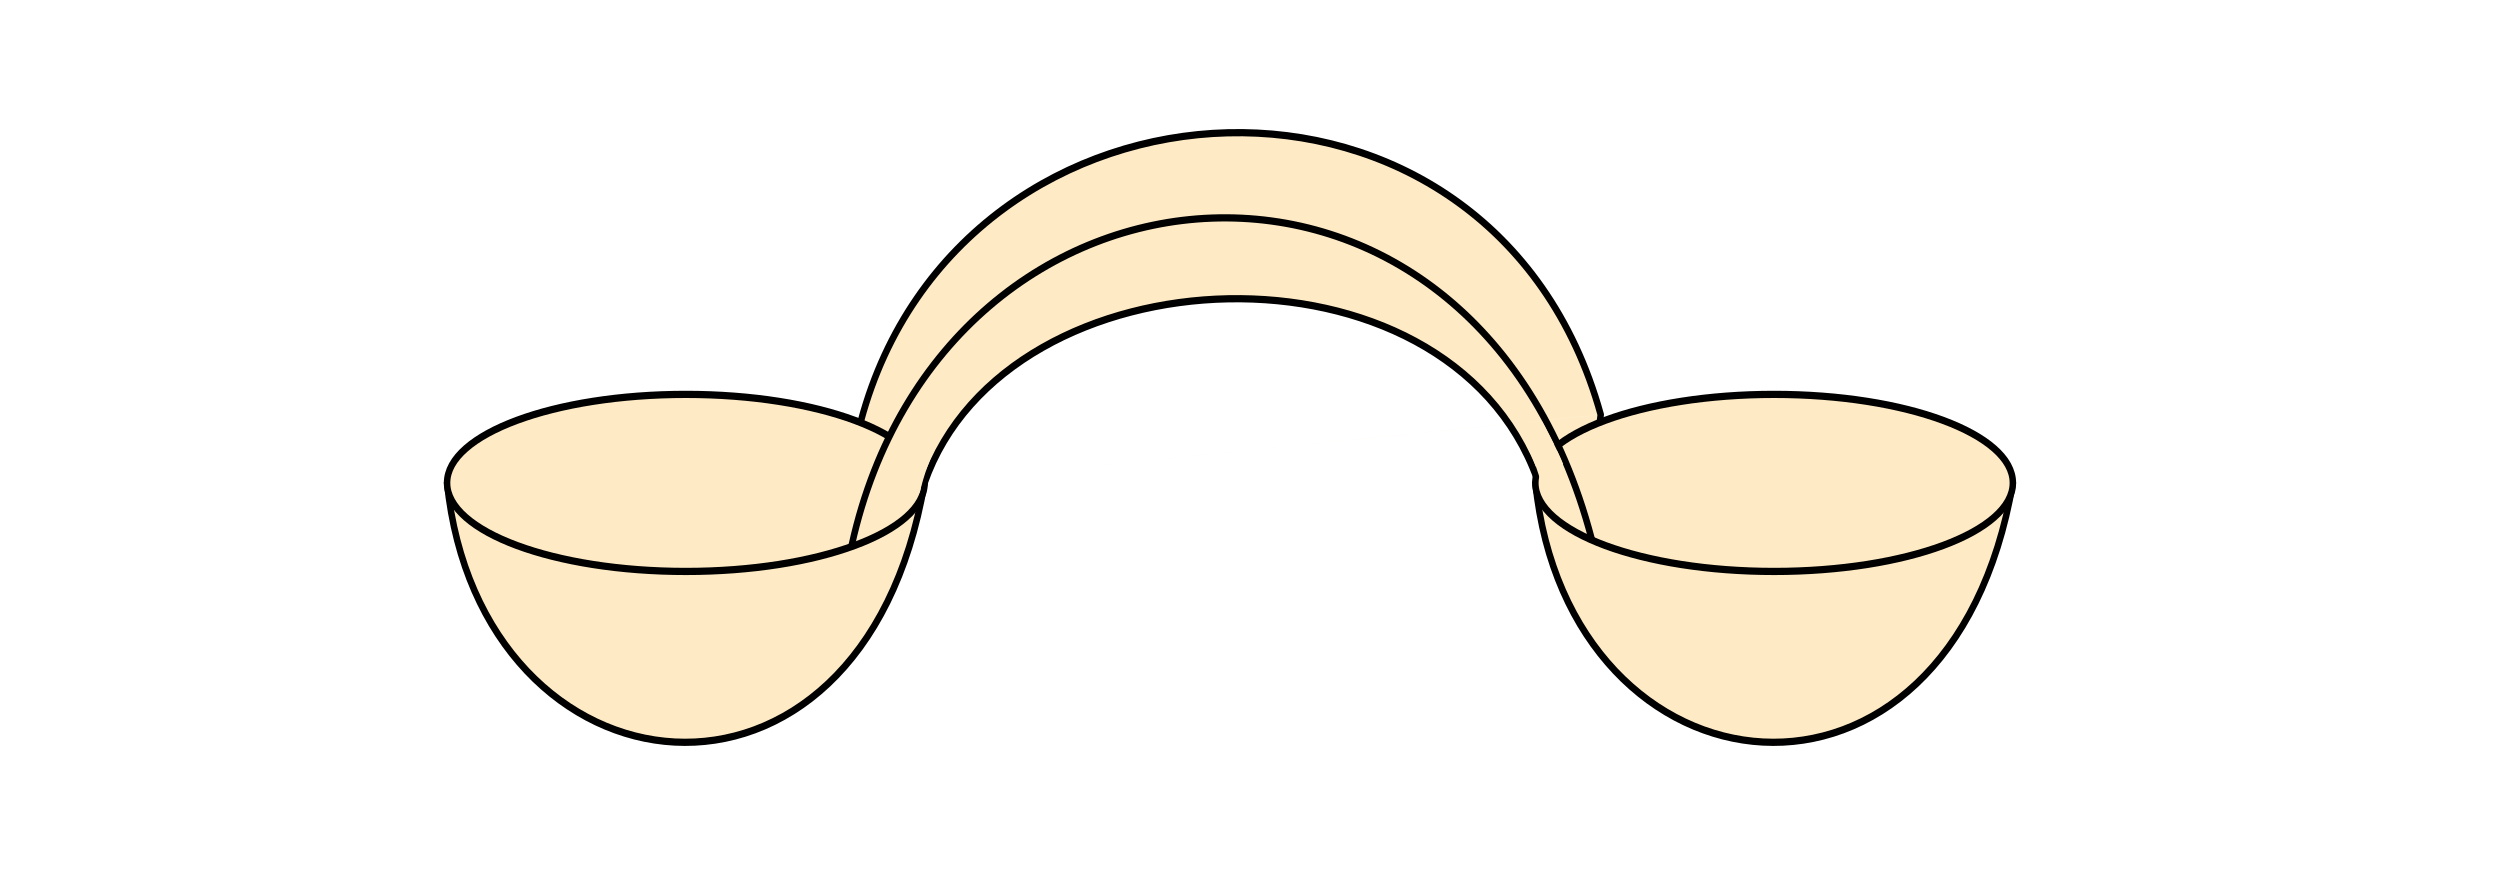
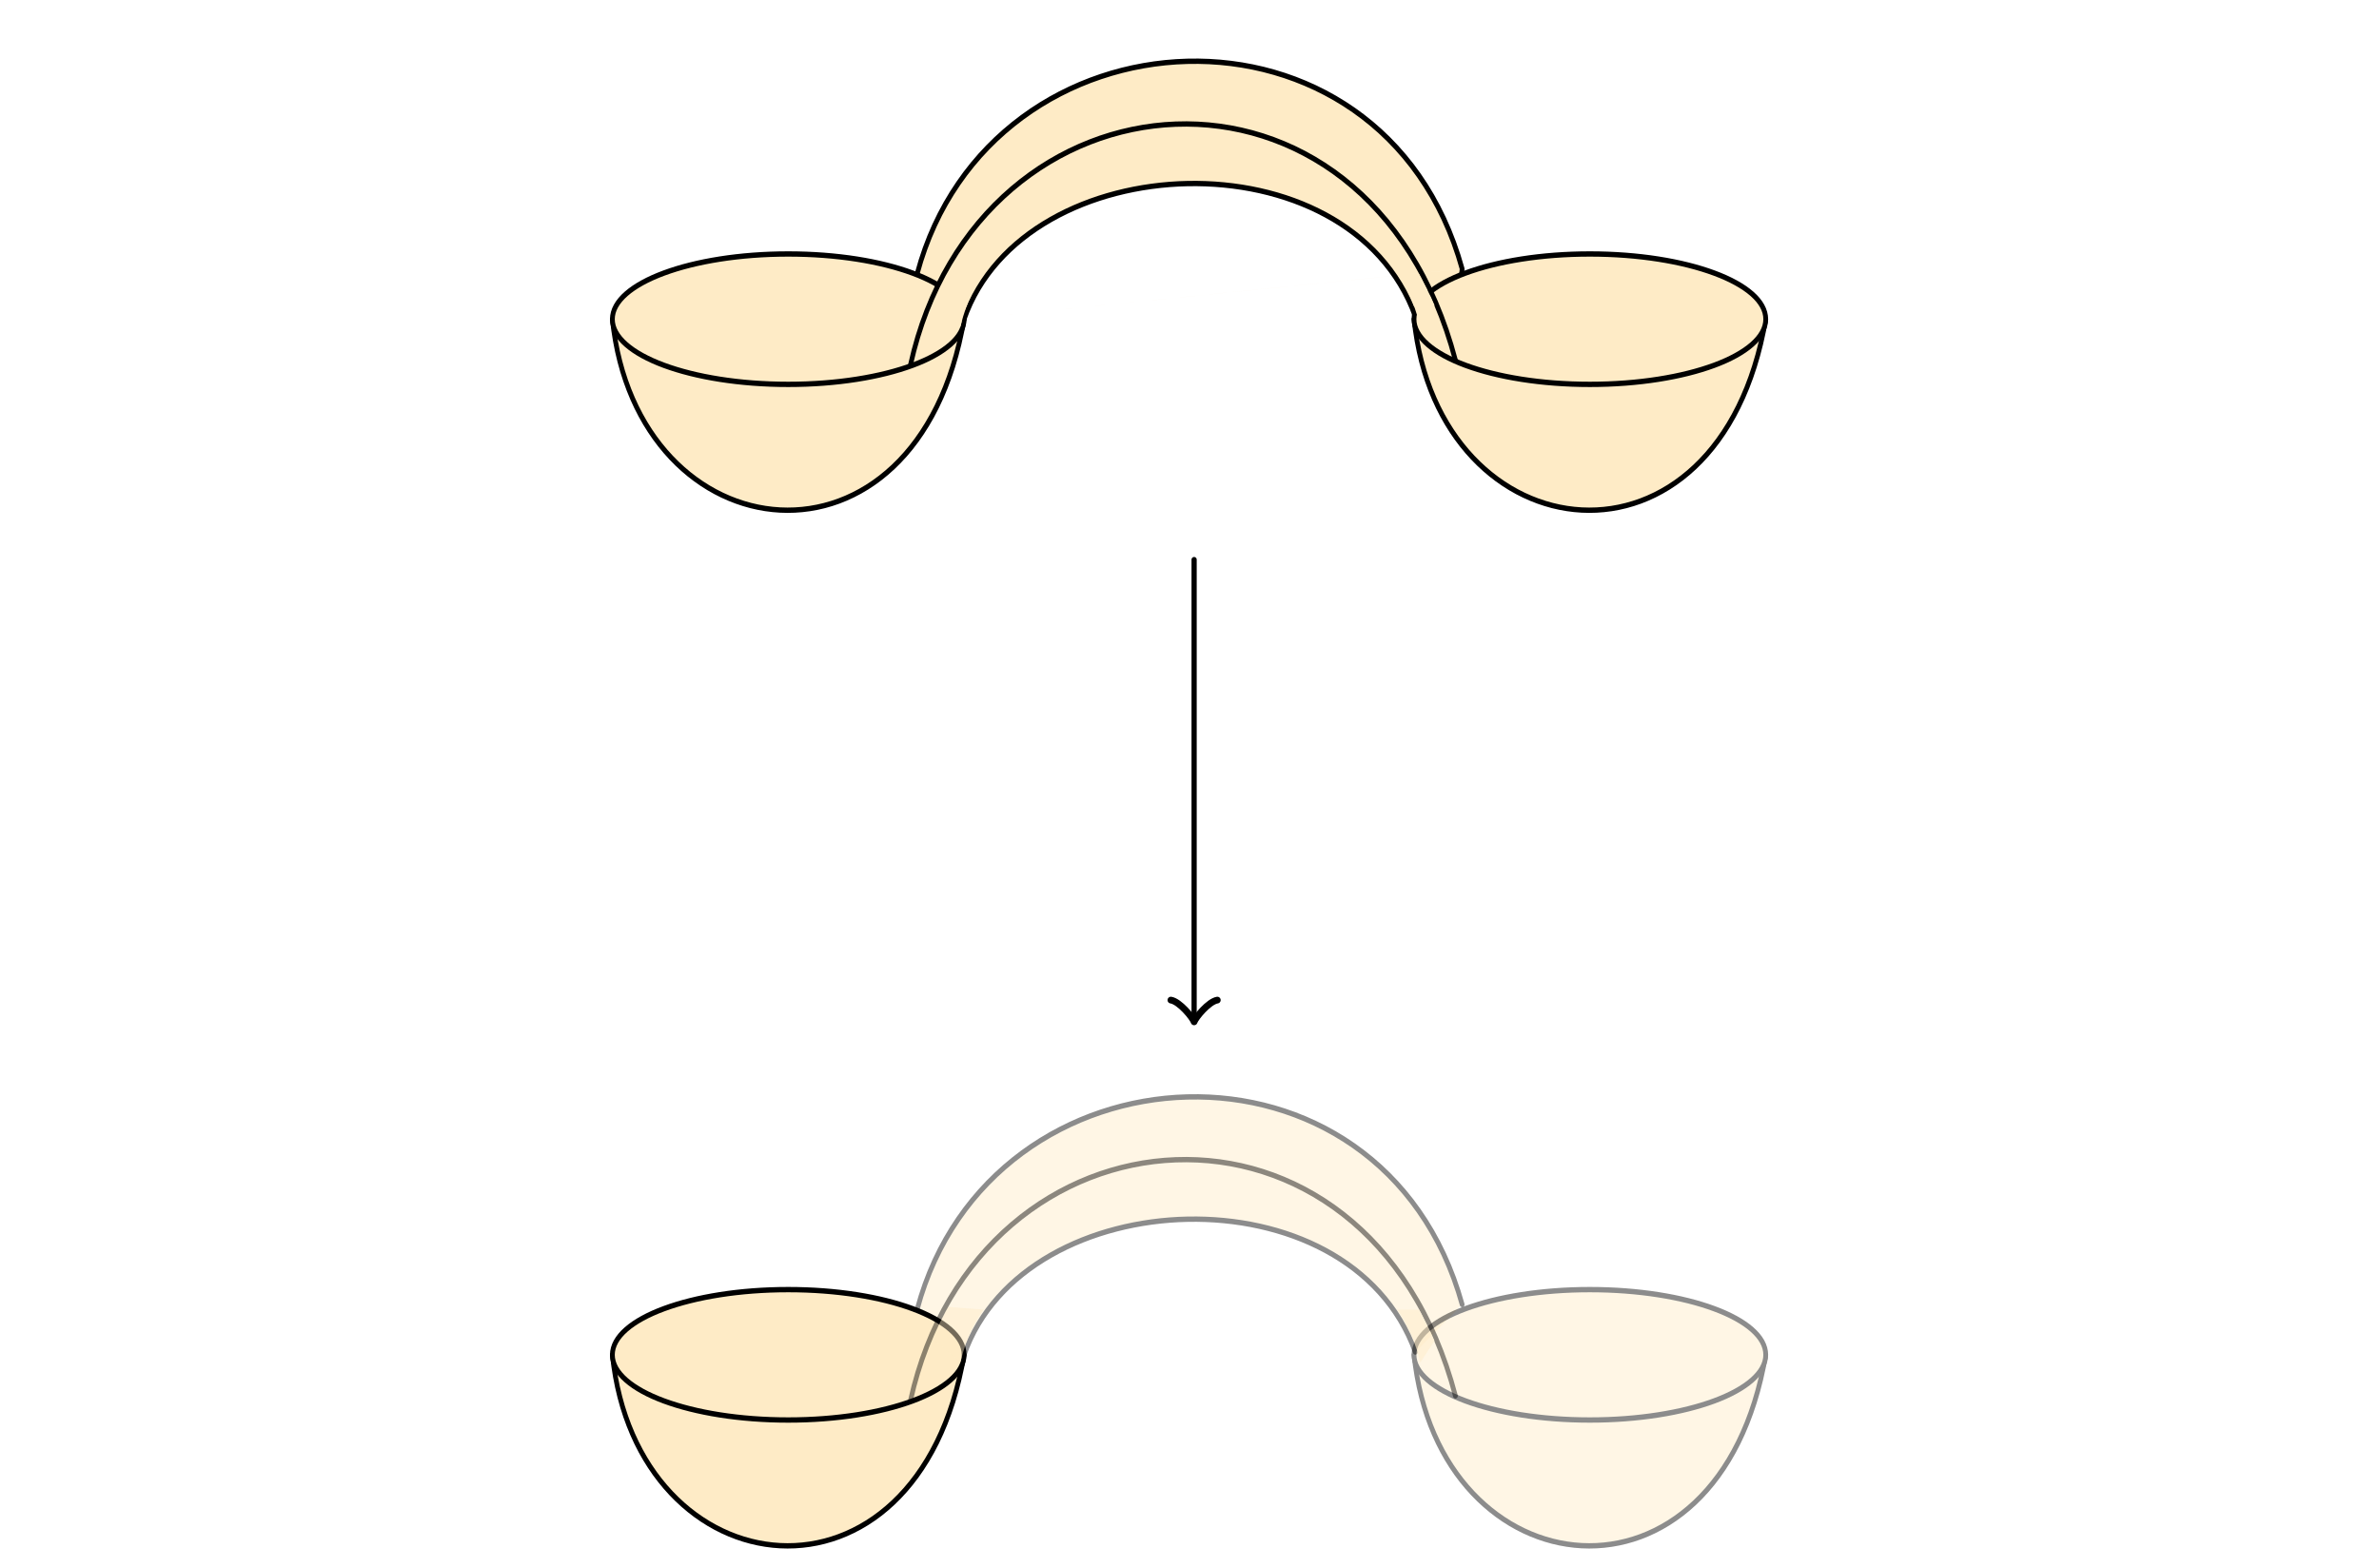
- <svg xmlns="http://www.w3.org/2000/svg" width="152.088mm" height="53.177mm" viewBox="0 0 152.088 53.177" version="1.1" id="svg8">
-   <defs id="defs2" />
-   <g id="layer1" transform="translate(-73.58846,-211.3417)">
-     <g id="h3" transform="matrix(2.826407,0,0,3.143997,69.94431,-393.2884)">
+ <svg xmlns="http://www.w3.org/2000/svg" width="64.016mm" height="42.191mm" viewBox="0 0 64.016 42.191" version="1.1" id="svg8">
+   <defs id="defs2">
+     <marker markerWidth="0.911" markerHeight="1.69" style="overflow:visible;stroke:#000000" refX="0" refY="0" orient="auto-start-reverse" id="marker-arrow-0.5308">
+       <g id="g830" transform="scale(2.153529)">
+         <path id="path828" style="fill:none;stroke:#000000;stroke-width:0.6;stroke-linecap:round;stroke-linejoin:round;stroke-miterlimit:10;stroke-dasharray:none;stroke-opacity:1" d="M -1.554,2.072 C -1.425,1.295 0,0.13 0.389,0 0,-0.13 -1.425,-1.295 -1.554,-2.072" />
+       </g>
+     </marker>
+   </defs>
+   <g id="layer1" transform="translate(-115.9169,-246.4343)">
+     <g id="h3" transform="matrix(0.9208765,0,0,1.024351,122.3467,48.45691)">
      <path d="m 35.743,200.335 c -2.328,-7.549 -13.782,-7.032 -15.922,0.118 l -0.047,1.529 1.415,-0.324 m 3e-6,0 c 1.772,-4.574 11.257,-4.905 13.185,-0.075 l 1.157,0.376 0.212,-1.623" style="color:#000000;overflow:visible;opacity:1;vector-effect:none;fill:#feebc6;fill-opacity:1;stroke:#000000;stroke-width:0.14;stroke-linecap:round;stroke-linejoin:miter;stroke-miterlimit:4;stroke-dasharray:none;stroke-dashoffset:0;stroke-opacity:1;marker-start:none;marker-end:none" id="path1113" />
    </g>
-     <g id="h1" transform="matrix(2.826407,0,0,3.143997,69.94431,-392.9747)">
+     <g id="h1" transform="matrix(0.9208765,0,0,1.024351,122.3467,48.55913)">
      <path id="path1079" d="m 10.912,201.557 c 0.714,6.25 8.928,7.121 10.277,0" style="color:#000000;overflow:visible;opacity:1;vector-effect:none;fill:#feebc6;fill-opacity:1;stroke:#000000;stroke-width:0.14;stroke-linecap:round;stroke-linejoin:miter;stroke-miterlimit:4;stroke-dasharray:none;stroke-dashoffset:0;stroke-opacity:1;marker-start:none;marker-end:none" />
      <ellipse id="path1077" style="color:#000000;overflow:visible;opacity:1;vector-effect:none;fill:#feebc6;fill-opacity:1;stroke:#000000;stroke-width:0.14;stroke-linecap:round;stroke-linejoin:miter;stroke-miterlimit:4;stroke-dasharray:none;stroke-dashoffset:0;stroke-opacity:1;marker-start:none;marker-end:none" cx="16.051" cy="201.557" rx="5.139" ry="1.713" />
    </g>
-     <g id="h2" transform="matrix(2.826407,0,0,3.143997,69.94431,-392.9747)">
+     <g id="h2" transform="matrix(0.9208765,0,0,1.024351,122.3467,48.55913)">
      <path style="color:#000000;overflow:visible;opacity:1;vector-effect:none;fill:#feebc6;fill-opacity:1;stroke:#000000;stroke-width:0.14;stroke-linecap:round;stroke-linejoin:miter;stroke-miterlimit:4;stroke-dasharray:none;stroke-dashoffset:0;stroke-opacity:1;marker-start:none;marker-end:none" d="m 34.337,201.557 c 0.714,6.25 8.928,7.121 10.277,0" id="path1097" />
      <ellipse style="color:#000000;overflow:visible;opacity:1;vector-effect:none;fill:#feebc6;fill-opacity:1;stroke:#000000;stroke-width:0.14;stroke-linecap:round;stroke-linejoin:miter;stroke-miterlimit:4;stroke-dasharray:none;stroke-dashoffset:0;stroke-opacity:1;marker-start:none;marker-end:none" id="ellipse1099" cx="39.475" cy="201.557" rx="5.139" ry="1.713" />
    </g>
-     <g id="h4" transform="matrix(2.826407,0,0,3.143997,69.94431,-393.2884)">
+     <g id="h4" transform="matrix(0.9208765,0,0,1.024351,122.3467,48.45691)">
      <path id="path1158" d="m 20.641,200.393 -0.416,0.815 0.854,0.649 c 0.215,-0.768 0.446,-1.061 0.676,-1.389 z" style="color:#000000;overflow:visible;opacity:1;vector-effect:none;fill:#feebc6;fill-opacity:1;stroke:none;stroke-width:0.14;stroke-linecap:round;stroke-linejoin:miter;stroke-miterlimit:4;stroke-dasharray:none;stroke-dashoffset:0;stroke-opacity:1;marker-start:none;marker-end:none" />
      <path id="path1101" d="m 19.624,202.853 c 1.978,-8.012 13.381,-8.803 15.922,-0.118" style="color:#000000;overflow:visible;opacity:1;vector-effect:none;fill:none;fill-opacity:1;stroke:#000000;stroke-width:0.14;stroke-linecap:round;stroke-linejoin:miter;stroke-miterlimit:4;stroke-dasharray:none;stroke-dashoffset:0;stroke-opacity:1;marker-start:none;marker-end:none" />
      <path style="color:#000000;overflow:visible;opacity:1;vector-effect:none;fill:#feebc6;fill-opacity:1;stroke:none;stroke-width:0.14;stroke-linecap:round;stroke-linejoin:miter;stroke-miterlimit:4;stroke-dasharray:none;stroke-dashoffset:0;stroke-opacity:1;marker-start:none;marker-end:none" d="m 34.483,200.47 c 0.16,0.277 0.335,0.559 0.451,0.821 l -0.413,0.567 c -0.215,-0.768 -0.446,-1.061 -0.676,-1.389 z" id="path1168" />
    </g>
+     <path style="color:#000000;overflow:visible;opacity:1;vector-effect:none;fill:none;fill-opacity:1;stroke:#000000;stroke-width:0.14;stroke-linecap:round;stroke-linejoin:miter;stroke-miterlimit:4;stroke-dasharray:none;stroke-dashoffset:0;stroke-opacity:1;marker-start:none;marker-end:url(#marker-arrow-0.5308)" d="m 148.049,261.494 v 12.324" id="path826" />
+     <g transform="matrix(0.9208765,0,0,1.024351,122.3467,76.32882)" id="g890" style="opacity:0.45">
+       <path id="path888" style="color:#000000;overflow:visible;opacity:1;vector-effect:none;fill:#feebc6;fill-opacity:1;stroke:#000000;stroke-width:0.14;stroke-linecap:round;stroke-linejoin:miter;stroke-miterlimit:4;stroke-dasharray:none;stroke-dashoffset:0;stroke-opacity:1;marker-start:none;marker-end:none" d="m 35.743,200.335 c -2.328,-7.549 -13.782,-7.032 -15.922,0.118 l -0.047,1.529 1.415,-0.324 c 1.772,-4.574 11.257,-4.905 13.185,-0.075" />
+     </g>
+     <g transform="matrix(0.9208765,0,0,1.024351,122.3467,76.43104)" id="g896">
+       <path style="color:#000000;overflow:visible;opacity:1;vector-effect:none;fill:#feebc6;fill-opacity:1;stroke:#000000;stroke-width:0.14;stroke-linecap:round;stroke-linejoin:miter;stroke-miterlimit:4;stroke-dasharray:none;stroke-dashoffset:0;stroke-opacity:1;marker-start:none;marker-end:none" d="m 10.912,201.557 c 0.714,6.25 8.928,7.121 10.277,0" id="path892" />
+       <ellipse ry="1.713" rx="5.139" cy="201.557" cx="16.051" style="color:#000000;overflow:visible;opacity:1;vector-effect:none;fill:#feebc6;fill-opacity:1;stroke:#000000;stroke-width:0.14;stroke-linecap:round;stroke-linejoin:miter;stroke-miterlimit:4;stroke-dasharray:none;stroke-dashoffset:0;stroke-opacity:1;marker-start:none;marker-end:none" id="ellipse894" />
+     </g>
+     <g transform="matrix(0.9208765,0,0,1.024351,122.3467,76.43104)" id="g902" style="opacity:0.45">
+       <path id="path898" d="m 34.337,201.557 c 0.714,6.25 8.928,7.121 10.277,0" style="color:#000000;overflow:visible;opacity:1;vector-effect:none;fill:#feebc6;fill-opacity:1;stroke:#000000;stroke-width:0.14;stroke-linecap:round;stroke-linejoin:miter;stroke-miterlimit:4;stroke-dasharray:none;stroke-dashoffset:0;stroke-opacity:1;marker-start:none;marker-end:none" />
+       <ellipse ry="1.713" rx="5.139" cy="201.557" cx="39.475" id="ellipse900" style="color:#000000;overflow:visible;opacity:1;vector-effect:none;fill:#feebc6;fill-opacity:1;stroke:#000000;stroke-width:0.14;stroke-linecap:round;stroke-linejoin:miter;stroke-miterlimit:4;stroke-dasharray:none;stroke-dashoffset:0;stroke-opacity:1;marker-start:none;marker-end:none" />
+     </g>
+     <g transform="matrix(0.9208765,0,0,1.024351,122.3467,76.32882)" id="g910" style="opacity:0.45">
+       <path style="color:#000000;overflow:visible;opacity:1;vector-effect:none;fill:#feebc6;fill-opacity:1;stroke:none;stroke-width:0.14;stroke-linecap:round;stroke-linejoin:miter;stroke-miterlimit:4;stroke-dasharray:none;stroke-dashoffset:0;stroke-opacity:1;marker-start:none;marker-end:none" d="m 20.641,200.393 -0.416,0.815 0.854,0.649 c 0.215,-0.768 0.446,-1.061 0.676,-1.389 z" id="path904" />
+       <path style="color:#000000;overflow:visible;opacity:1;vector-effect:none;fill:none;fill-opacity:1;stroke:#000000;stroke-width:0.14;stroke-linecap:round;stroke-linejoin:miter;stroke-miterlimit:4;stroke-dasharray:none;stroke-dashoffset:0;stroke-opacity:1;marker-start:none;marker-end:none" d="m 19.624,202.853 c 1.978,-8.012 13.381,-8.803 15.922,-0.118" id="path906" />
+       <path id="path908" d="m 34.483,200.47 c 0.16,0.277 0.335,0.559 0.451,0.821 l -0.413,0.567 c -0.215,-0.768 -0.446,-1.061 -0.676,-1.389 z" style="color:#000000;overflow:visible;opacity:1;vector-effect:none;fill:#feebc6;fill-opacity:1;stroke:none;stroke-width:0.14;stroke-linecap:round;stroke-linejoin:miter;stroke-miterlimit:4;stroke-dasharray:none;stroke-dashoffset:0;stroke-opacity:1;marker-start:none;marker-end:none" />
+     </g>
  </g>
</svg>
